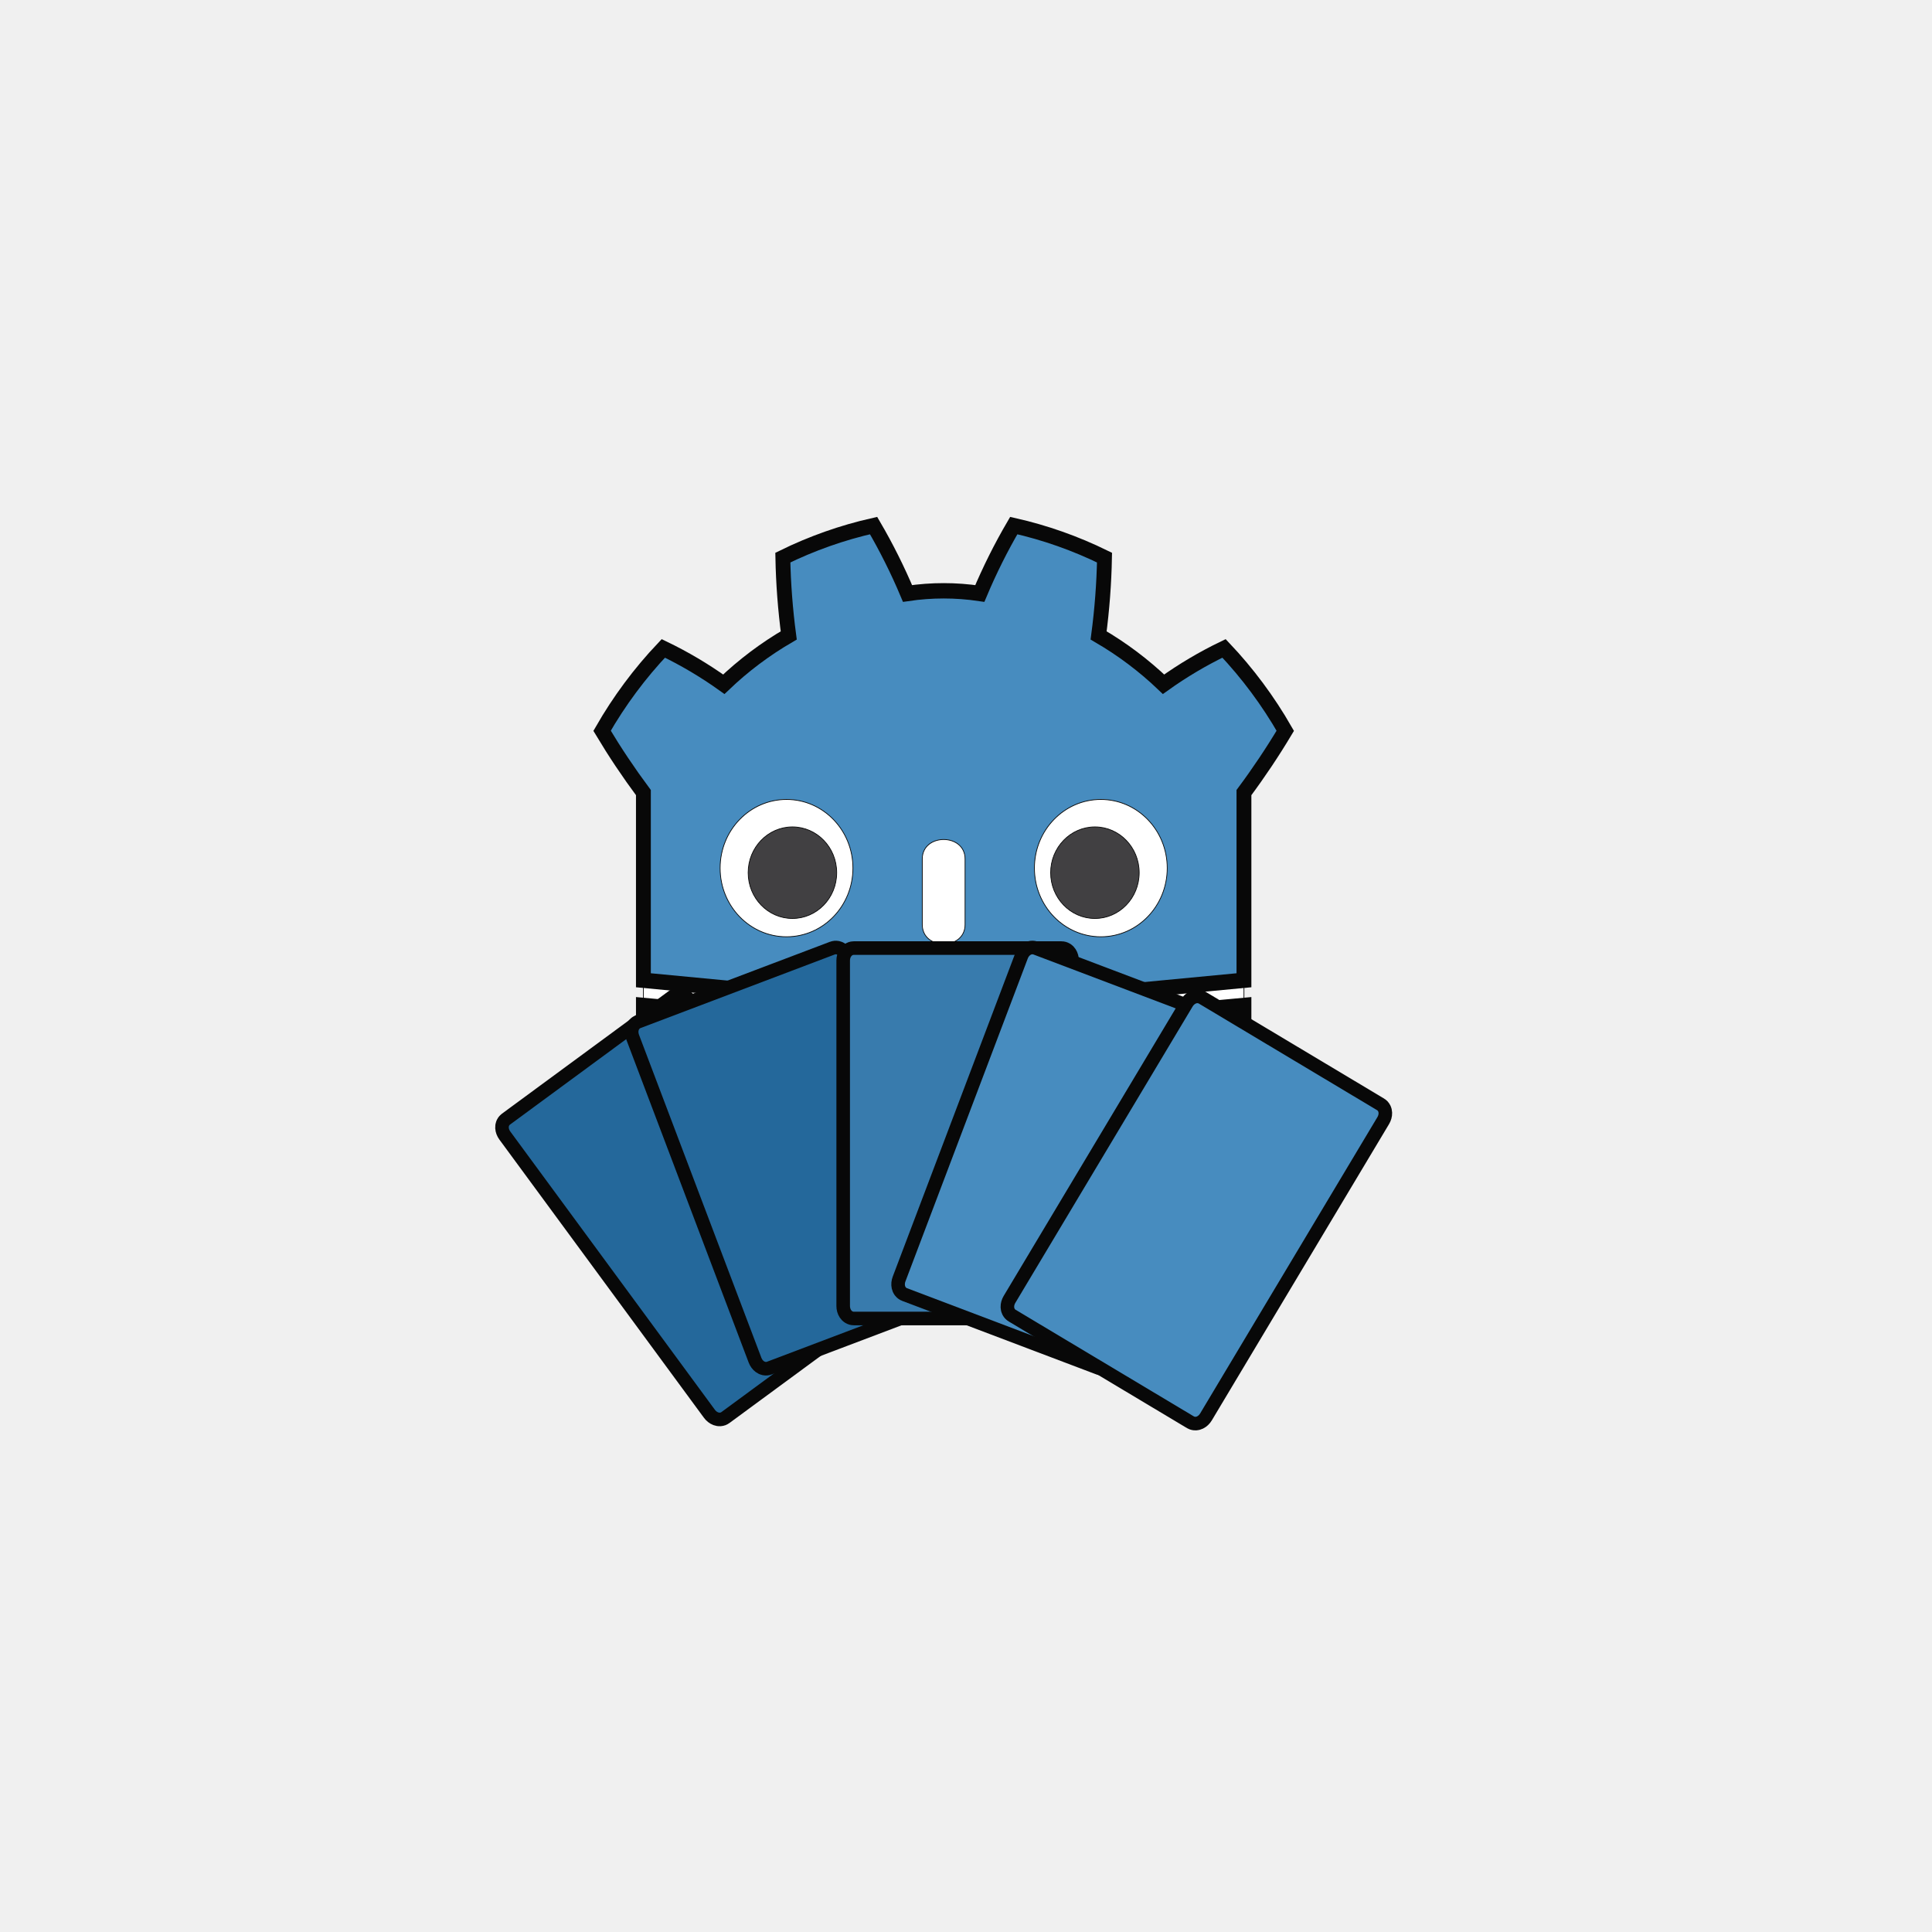
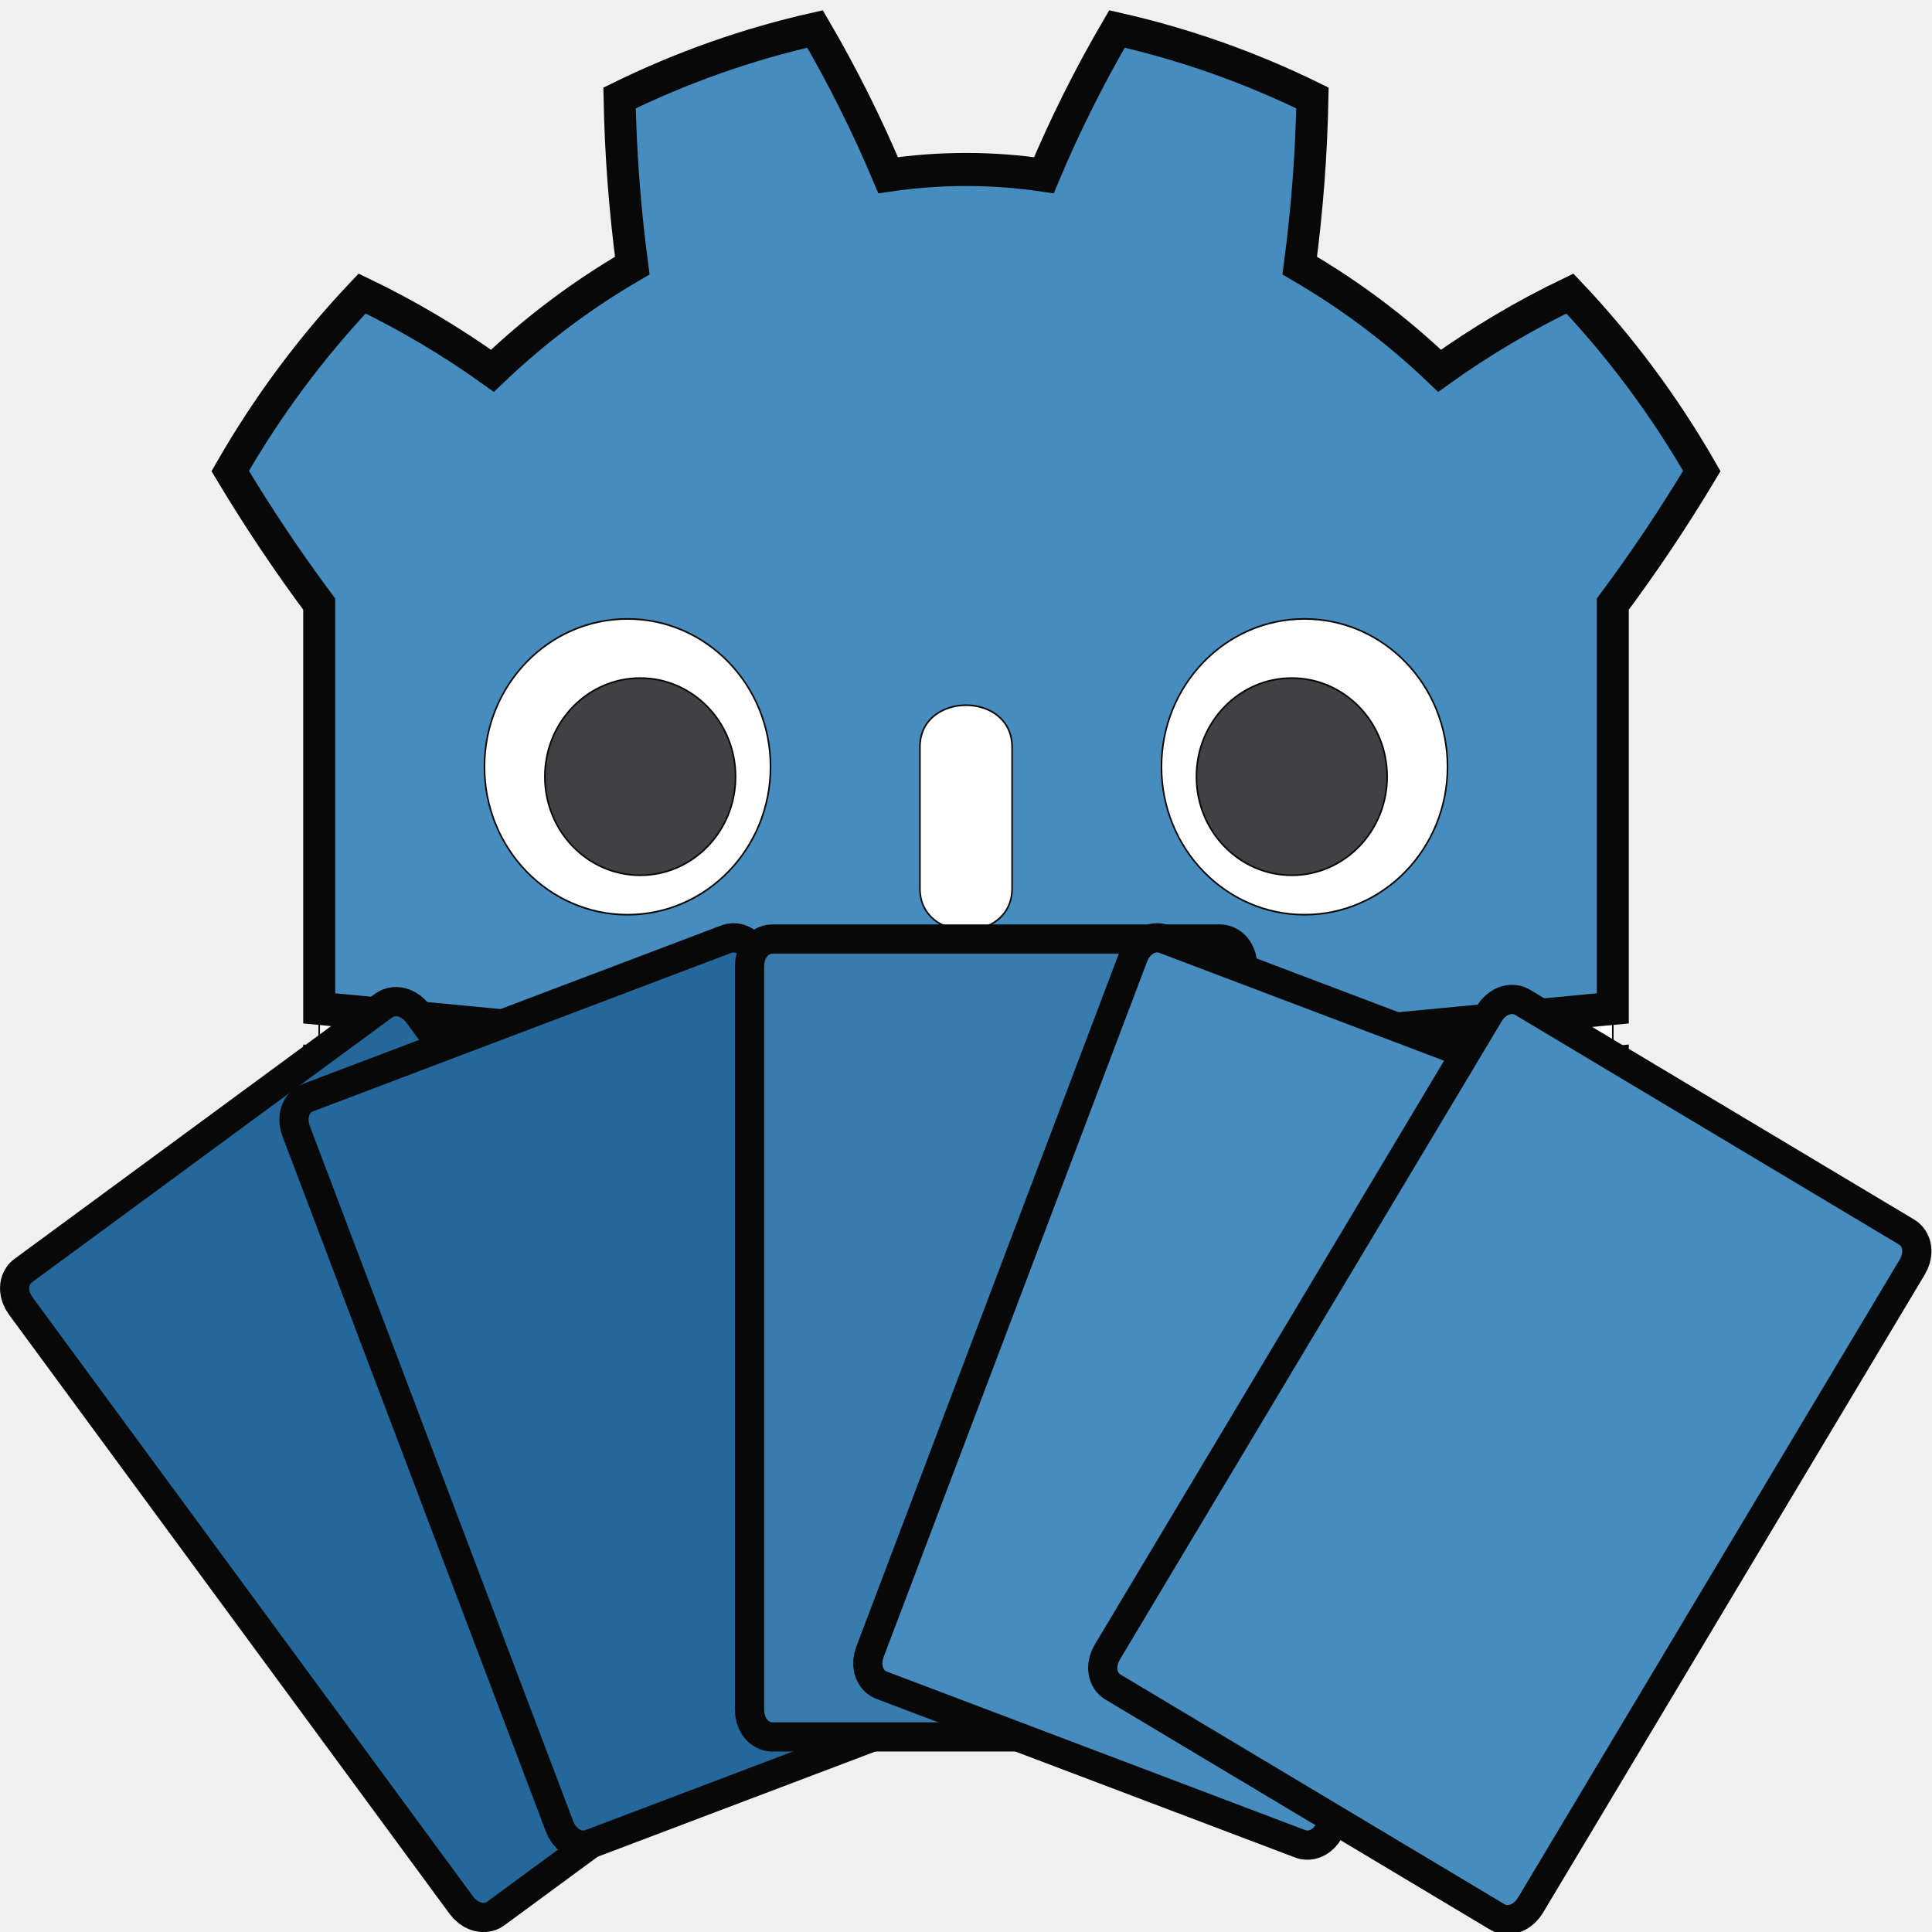
- <svg xmlns="http://www.w3.org/2000/svg" width="128" height="128" viewBox="0 0 33.867 33.867" version="1.1" id="svg1" xml:space="preserve">
+ <svg xmlns="http://www.w3.org/2000/svg" width="256" height="256" viewBox="0 0 67.733 67.733" version="1.1" id="svg1" xml:space="preserve">
  <defs id="defs1" />
-   <g id="layer1">
-     <g id="g1" transform="matrix(0.1280493,0,0,0.1324096,8.346996,11.37989)" style="display:inline;stroke:#080808;stroke-opacity:1">
+   <g id="layer1" transform="matrix(4.307936,0,0,4.307936,-37.39585,-38.95882)">
+     <g id="g1" transform="matrix(0.1280493,0,0,0.1324096,8.346995,11.44616)" style="display:inline;stroke:#080808;stroke-opacity:1">
      <g transform="matrix(0.101,0,0,0.101,12.288,-24.14205)" id="g7" style="stroke:#080808;stroke-opacity:1">
        <g fill="#ffffff" id="g4" style="stroke:#080808;stroke-opacity:1">
          <path d="m 105,673 v 33 q 407,354 814,0 v -33 z" id="path1" style="stroke:#080808;stroke-opacity:1" />
          <path d="m 105,673 152,14 q 12,1 15,14 l 4,67 132,10 8,-61 q 2,-11 15,-15 h 162 q 13,4 15,15 l 8,61 132,-10 4,-67 q 3,-13 15,-14 L 919,673 V 427 q 30,-39 56,-81 -35,-59 -83,-108 -43,20 -82,47 -40,-37 -88,-64 7,-51 8,-102 -59,-28 -123,-42 -26,43 -46,89 -49,-7 -98,0 -20,-46 -46,-89 -64,14 -123,42 1,51 8,102 -48,27 -88,64 -39,-27 -82,-47 -48,49 -83,108 26,42 56,81 z m 0,33 v 39 c 0,276 813,276 814,0 v -39 l -134,12 -5,69 q -2,10 -14,13 l -162,11 q -12,0 -16,-11 L 578,735 H 446 l -10,65 q -4,11 -16,11 L 258,800 q -12,-3 -14,-13 l -5,-69 z" fill="#478cbf" id="path2" style="stroke:#080808;stroke-width:20.118;stroke-dasharray:none;stroke-opacity:1" />
          <path d="m 483,600 c 0,34 58,34 58,0 v -86 c 0,-34 -58,-34 -58,0 z" id="path3" style="stroke:#080808;stroke-opacity:1" />
          <circle cx="725" cy="526" r="90" id="circle3" style="stroke:#080808;stroke-opacity:1" />
          <circle cx="299" cy="526" r="90" id="circle4" style="stroke:#080808;stroke-opacity:1" />
        </g>
        <g fill="#414042" id="g6" style="stroke:#080808;stroke-opacity:1">
          <circle cx="307" cy="532" r="60" id="circle5" style="stroke:#080808;stroke-opacity:1" />
          <circle cx="717" cy="532" r="60" id="circle6" style="stroke:#080808;stroke-opacity:1" />
        </g>
      </g>
    </g>
-     <g id="g8" transform="matrix(0.04255687,0,0,0.04255687,10.31502,20.75692)">
-       <rect style="display:inline;opacity:1;fill:#24689b;fill-opacity:1;stroke:#080808;stroke-width:11.179;stroke-linecap:round;stroke-linejoin:round;stroke-dasharray:none;stroke-dashoffset:0;stroke-opacity:1;paint-order:stroke fill markers" id="rect14" width="88.707" height="146.988" x="-13.095" y="-38.887" ry="2.365" rx="1.545" transform="rotate(-36.32451)" />
+     <g id="g8" transform="matrix(0.04255687,0,0,0.04255687,10.31502,20.82318)">
+       <rect style="display:inline;opacity:1;fill:#24689b;fill-opacity:1;stroke:#080808;stroke-width:11.179;stroke-linecap:round;stroke-linejoin:round;stroke-dasharray:none;stroke-dashoffset:0;stroke-opacity:1;paint-order:stroke fill markers" id="rect14" width="88.707" height="146.988" x="-8.916" y="-44.572" ry="2.365" rx="1.545" transform="rotate(-36.32451)" />
      <rect style="display:inline;opacity:1;fill:#24689b;fill-opacity:1;stroke:#080808;stroke-width:11.179;stroke-linecap:round;stroke-linejoin:round;stroke-dasharray:none;stroke-dashoffset:0;stroke-opacity:1;paint-order:stroke fill markers" id="rect4" width="88.707" height="146.988" x="41.272" y="-52.507" ry="2.365" rx="1.545" transform="rotate(-20.74878)" />
      <rect style="display:inline;opacity:1;fill:#387bad;fill-opacity:1;stroke:#080808;stroke-width:11.179;stroke-linecap:round;stroke-linejoin:round;stroke-dasharray:none;stroke-dashoffset:0;stroke-opacity:1;paint-order:stroke fill markers" id="rect2" width="88.707" height="146.988" x="107.727" y="-94.43" ry="2.365" rx="1.545" />
      <rect style="display:inline;opacity:1;fill:#478cbf;fill-opacity:1;stroke:#080808;stroke-width:11.179;stroke-linecap:round;stroke-linejoin:round;stroke-dasharray:none;stroke-dashoffset:0;stroke-opacity:1;paint-order:stroke fill markers" id="rect3" width="88.707" height="146.988" x="136.303" y="-153.386" ry="2.365" rx="1.545" transform="rotate(20.7488)" />
-       <rect style="display:inline;opacity:1;fill:#478cbf;fill-opacity:1;stroke:#080808;stroke-width:11.179;stroke-linecap:round;stroke-linejoin:round;stroke-dasharray:none;stroke-dashoffset:0;stroke-opacity:1;paint-order:stroke fill markers" id="rect13" width="88.707" height="146.988" x="176.016" y="-192.896" ry="2.365" rx="1.545" transform="rotate(30.88764)" />
+       <rect style="display:inline;opacity:1;fill:#478cbf;fill-opacity:1;stroke:#080808;stroke-width:11.179;stroke-linecap:round;stroke-linejoin:round;stroke-dasharray:none;stroke-dashoffset:0;stroke-opacity:1;paint-order:stroke fill markers" id="rect13" width="88.707" height="146.988" x="171.644" y="-200.01" ry="2.365" rx="1.545" transform="rotate(30.88764)" />
    </g>
  </g>
</svg>
